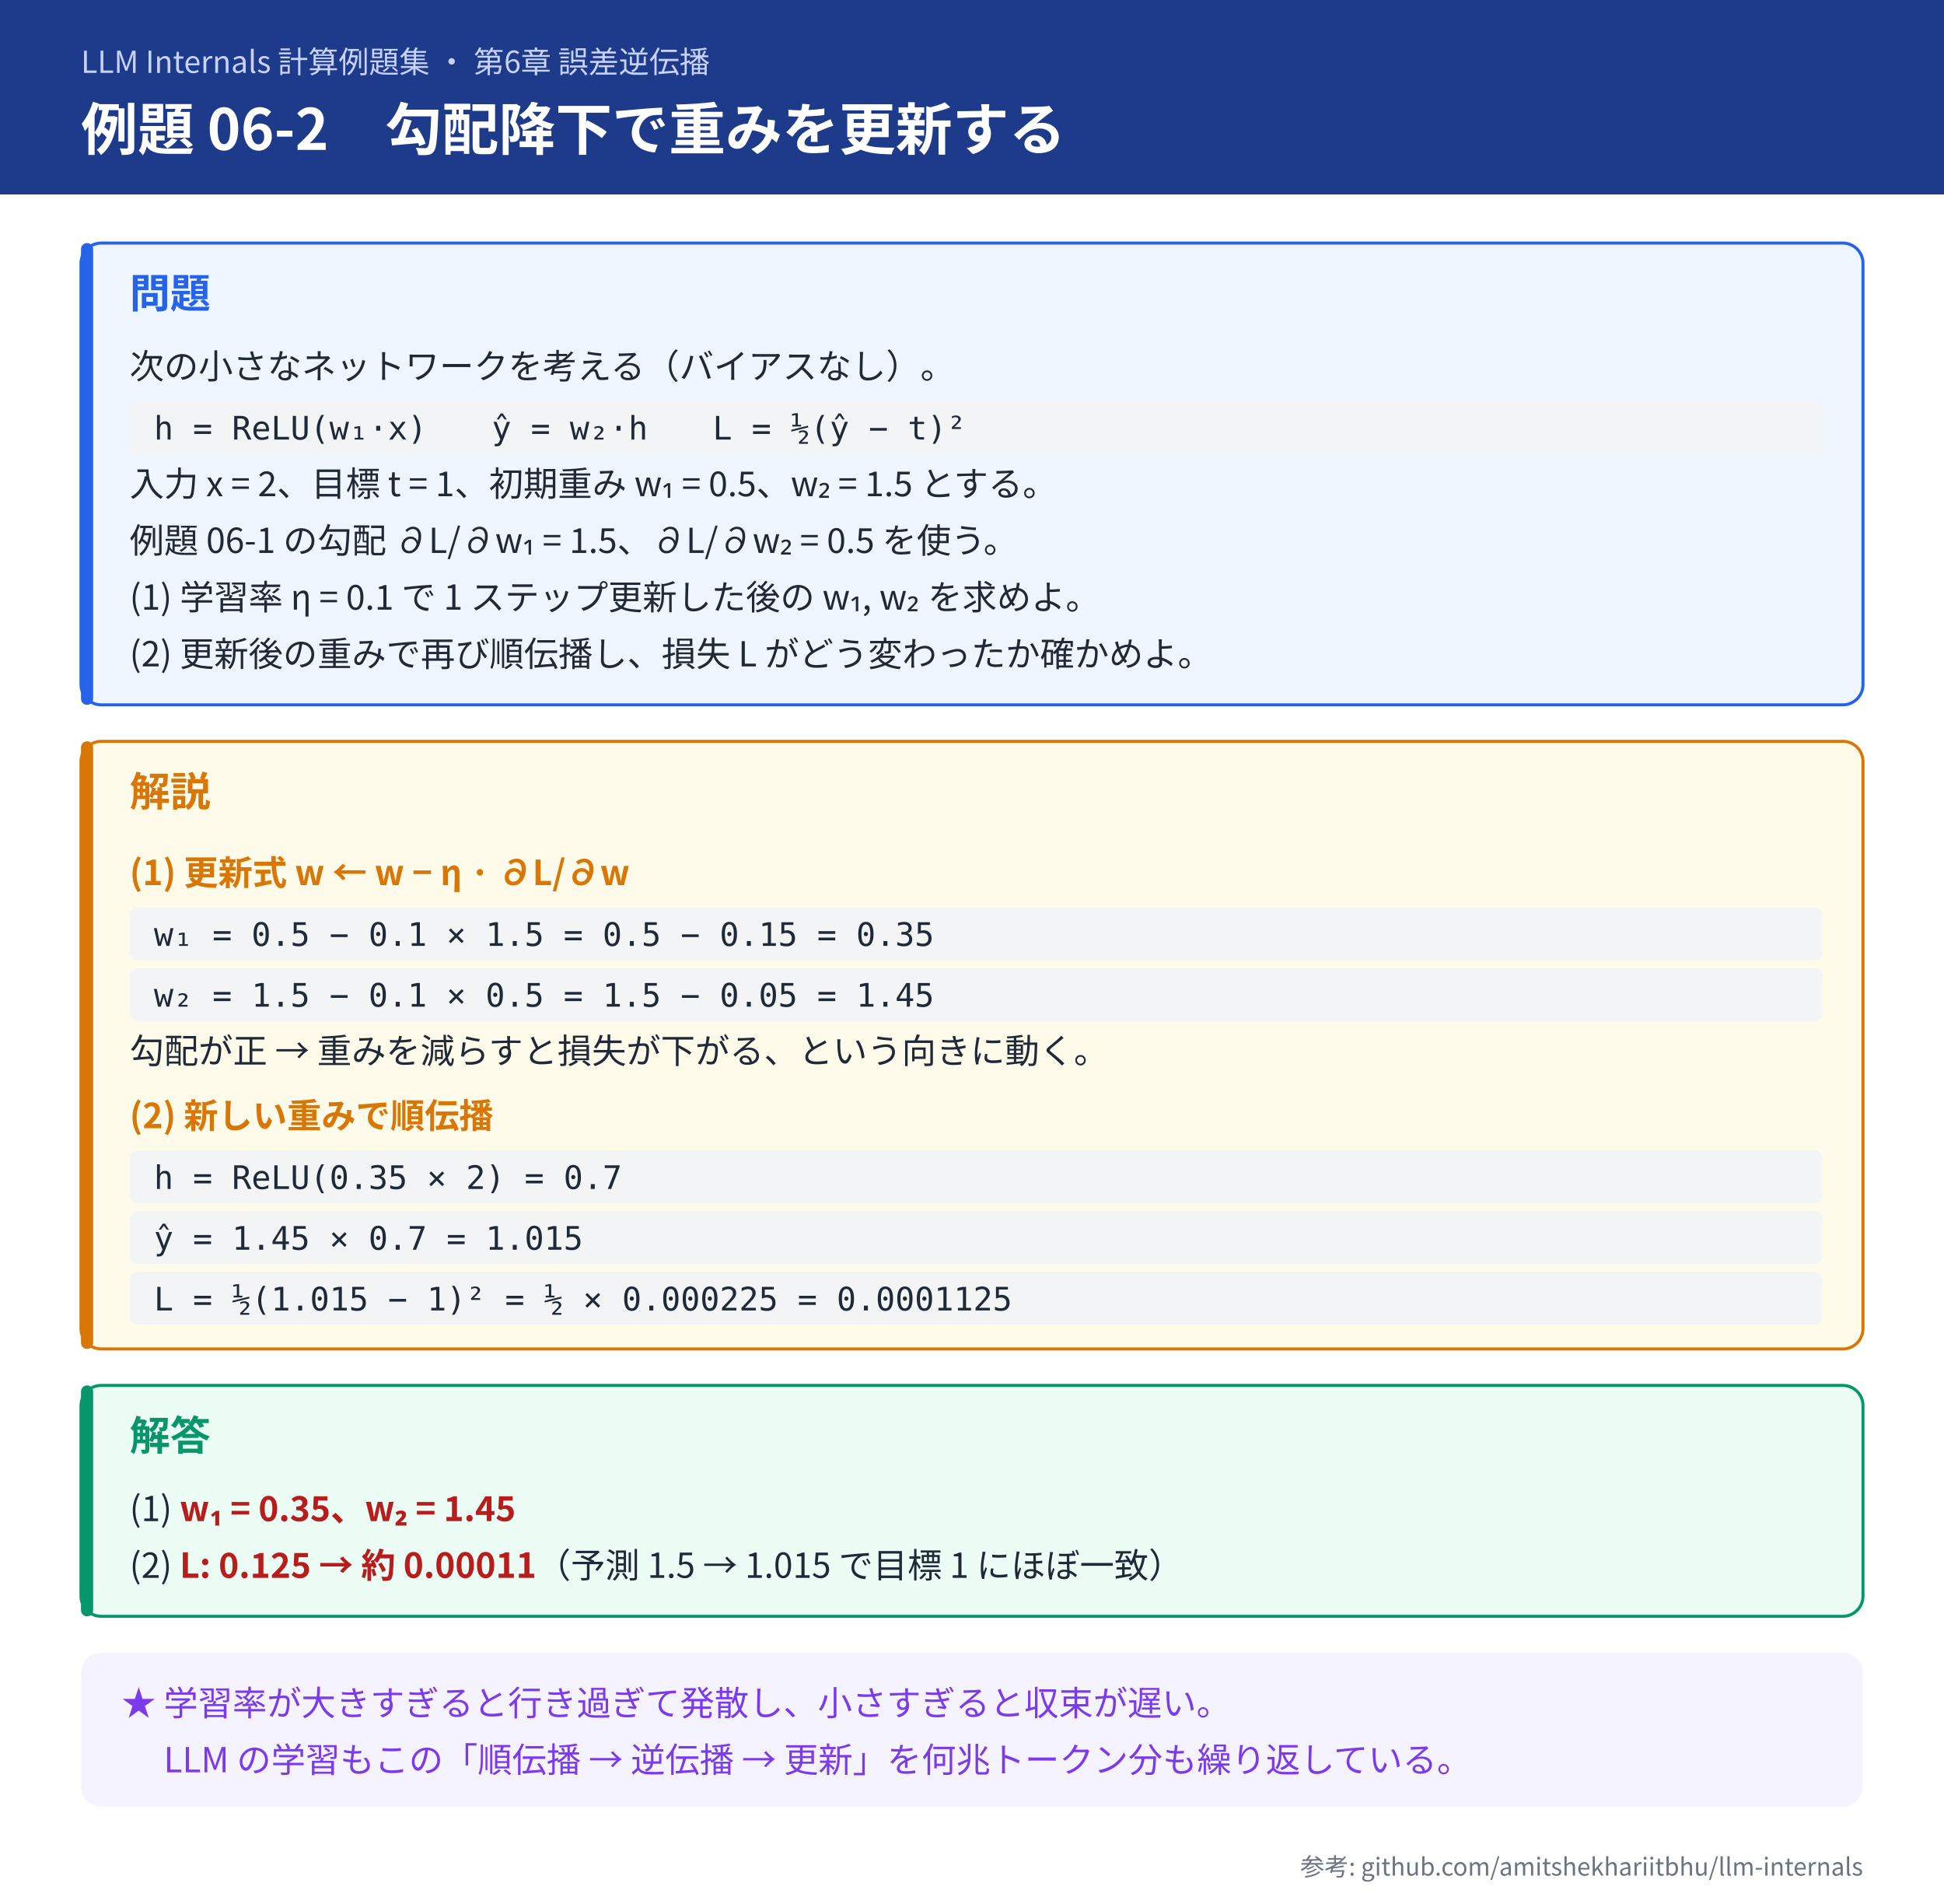
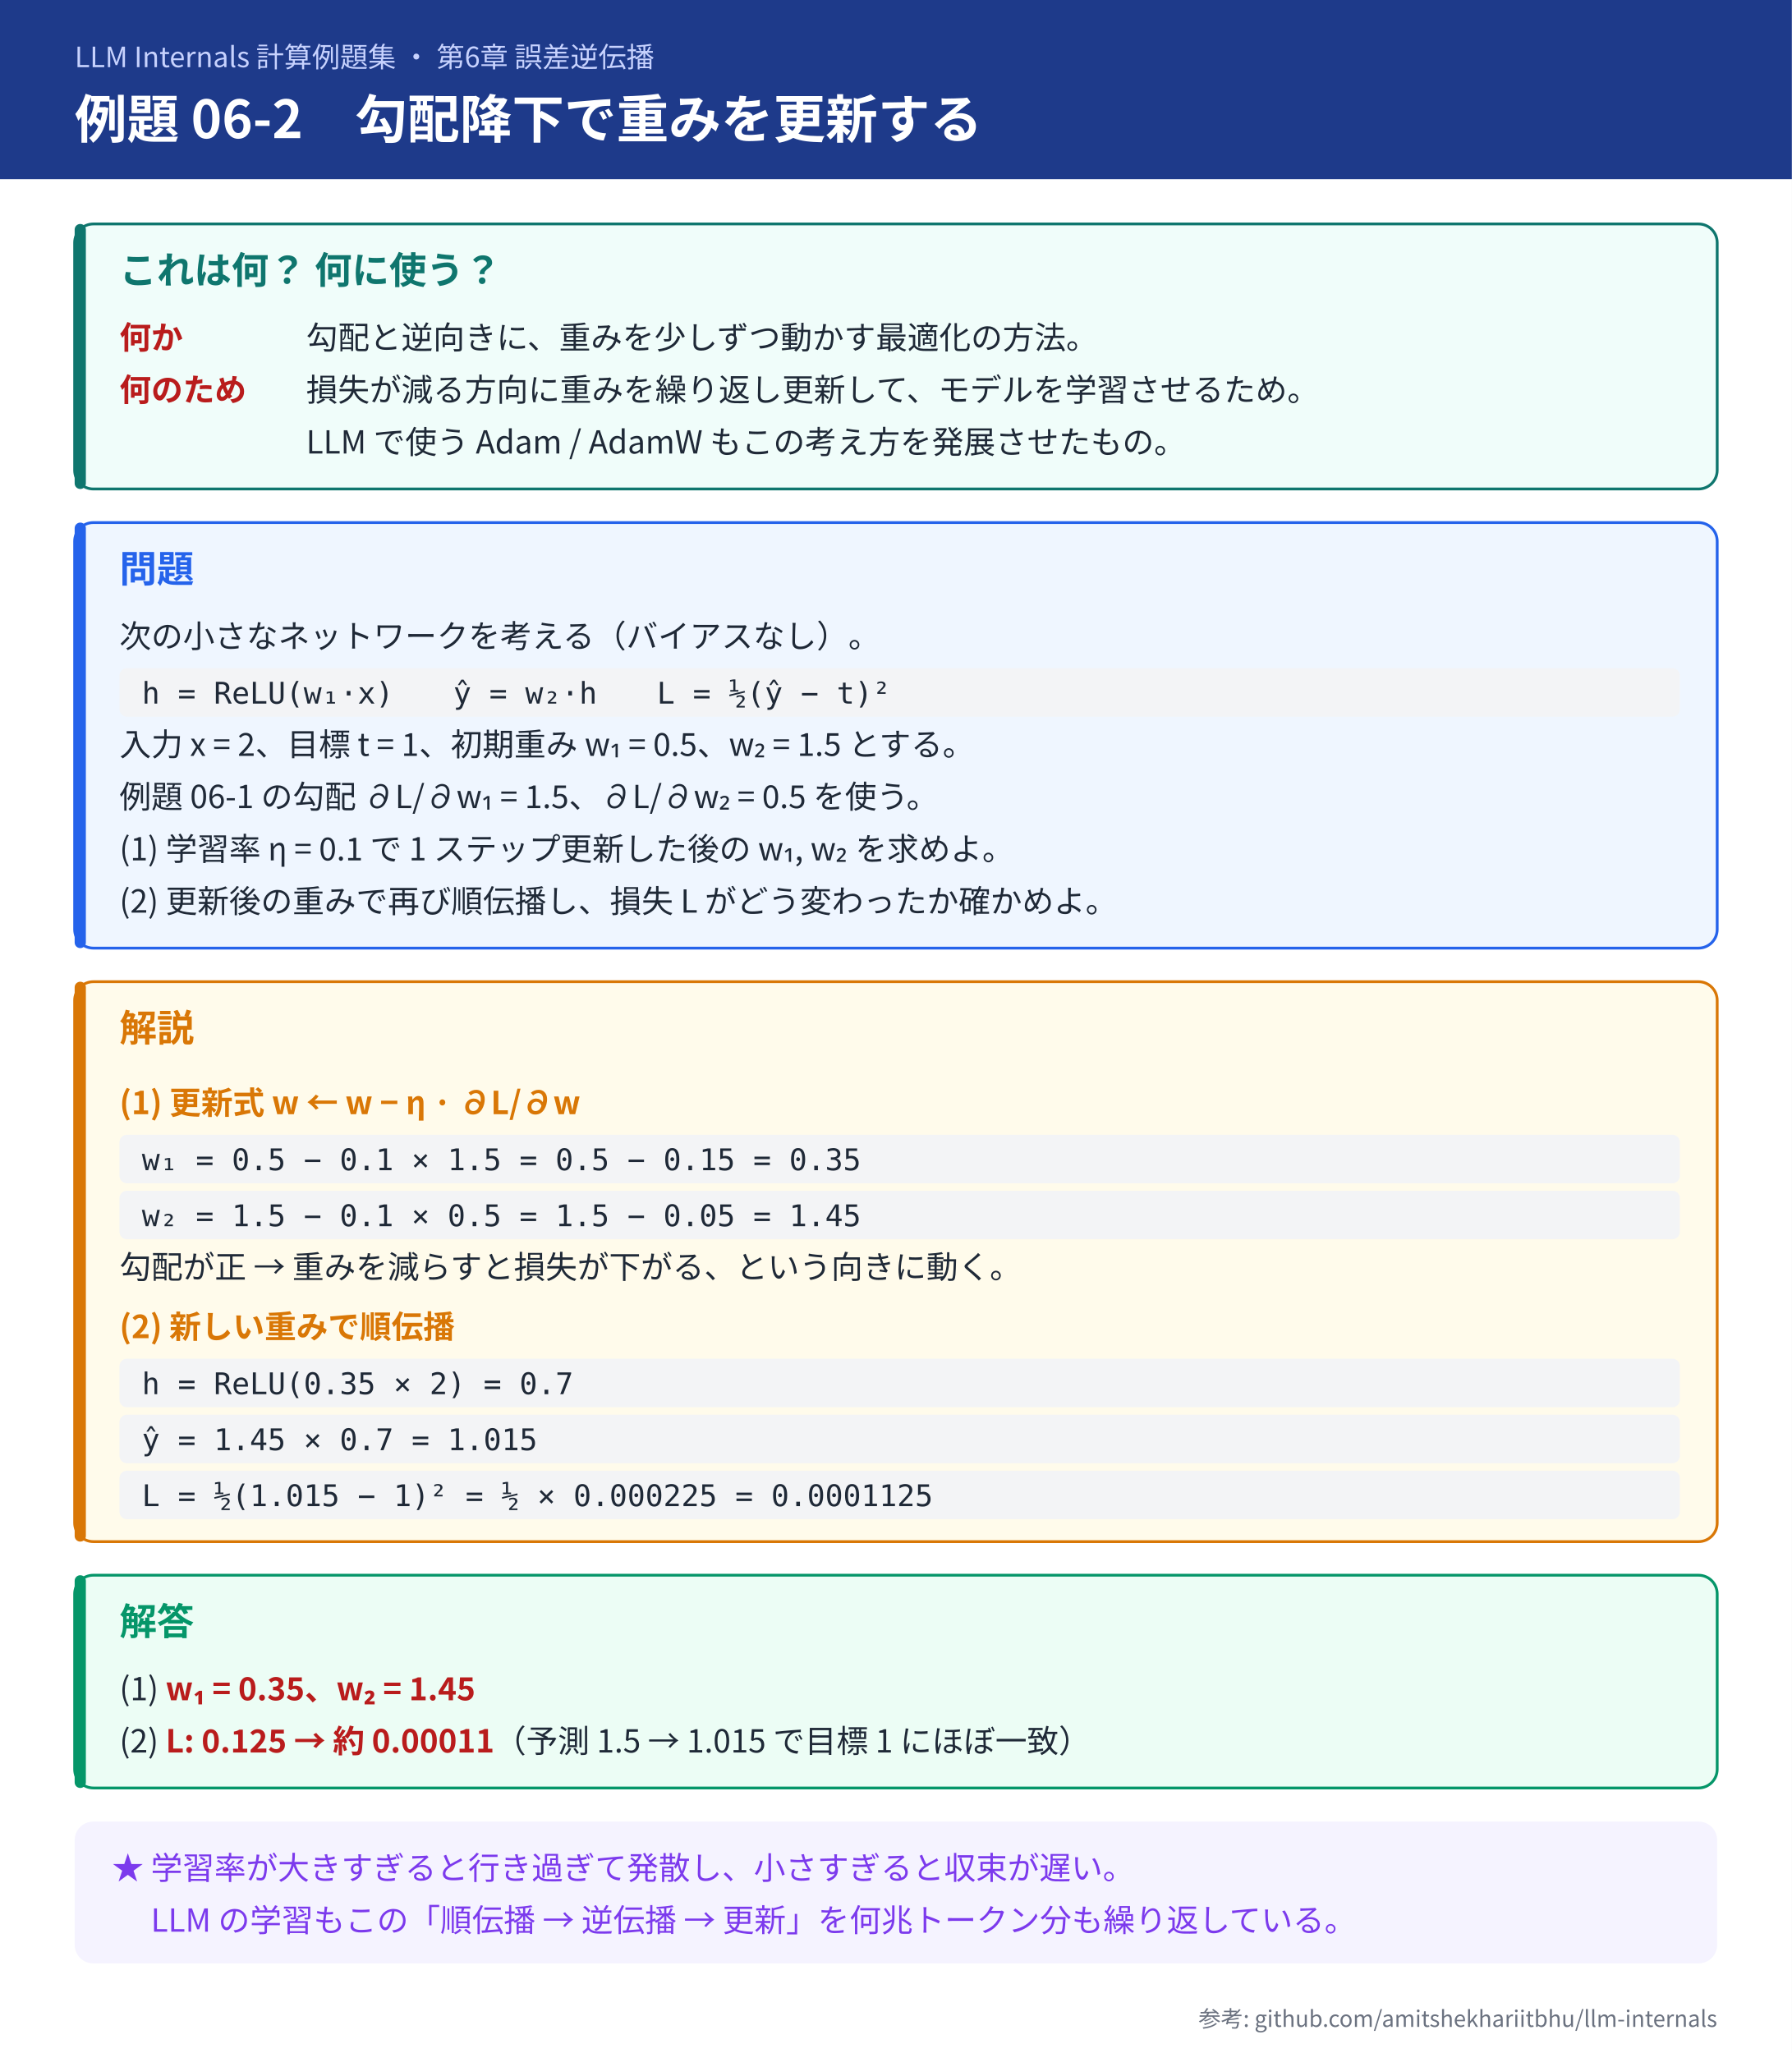
- <svg xmlns="http://www.w3.org/2000/svg" width="960" height="940" viewBox="0 0 960 940" font-family="'Noto Sans CJK JP','Noto Sans JP','Hiragino Sans','Yu Gothic','Meiryo','IPAGothic',sans-serif">
-   <rect width="960" height="940" fill="#ffffff" />
+ <svg xmlns="http://www.w3.org/2000/svg" width="960" height="1100" viewBox="0 0 960 1100" font-family="'Noto Sans CJK JP','Noto Sans JP','Hiragino Sans','Yu Gothic','Meiryo','IPAGothic',sans-serif">
+   <rect width="960" height="1100" fill="#ffffff" />
  <rect x="0" y="0" width="960" height="96" fill="#1e3a8a" />
  <text x="40" y="36" font-size="15" fill="#c7d2fe">LLM Internals 計算例題集 ・ 第6章 誤差逆伝播</text>
  <text x="40" y="74" font-size="28" font-weight="700" fill="#ffffff">例題 06-2　勾配降下で重みを更新する</text>
-   <rect x="40" y="120" width="880" height="228" rx="10" fill="#eff6ff" stroke="#2563eb" stroke-width="1.5" />
-   <rect x="40" y="120" width="6" height="228" rx="3" fill="#2563eb" />
-   <text x="64" y="152" font-size="20" font-weight="700" fill="#2563eb">問題</text>
-   <text x="64" y="187" font-size="17" fill="#1f2937" xml:space="preserve">次の小さなネットワークを考える（バイアスなし）。</text>
-   <rect x="64" y="198" width="836" height="26" rx="4" fill="#f3f4f6" />
-   <text x="76" y="217" font-family="'DejaVu Sans Mono','Menlo','Consolas','Noto Sans Mono CJK JP','IPAGothic',monospace" font-size="16" fill="#1f2937" xml:space="preserve">h = ReLU(w₁·x)　　ŷ = w₂·h　　L = ½(ŷ − t)²</text>
-   <text x="64" y="245" font-size="17" fill="#1f2937" xml:space="preserve">入力 x = 2、目標 t = 1、初期重み w₁ = 0.5、w₂ = 1.5 とする。</text>
-   <text x="64" y="273" font-size="17" fill="#1f2937" xml:space="preserve">例題 06-1 の勾配 ∂L/∂w₁ = 1.5、∂L/∂w₂ = 0.5 を使う。</text>
-   <text x="64" y="301" font-size="17" fill="#1f2937" xml:space="preserve">(1) 学習率 η = 0.1 で 1 ステップ更新した後の w₁, w₂ を求めよ。</text>
-   <text x="64" y="329" font-size="17" fill="#1f2937" xml:space="preserve">(2) 更新後の重みで再び順伝播し、損失 L がどう変わったか確かめよ。</text>
-   <rect x="40" y="366" width="880" height="300" rx="10" fill="#fffbeb" stroke="#d97706" stroke-width="1.5" />
-   <rect x="40" y="366" width="6" height="300" rx="3" fill="#d97706" />
-   <text x="64" y="398" font-size="20" font-weight="700" fill="#d97706">解説</text>
-   <text x="64" y="437" font-size="17" font-weight="700" fill="#d97706">(1) 更新式 w ← w − η · ∂L/∂w</text>
-   <rect x="64" y="448" width="836" height="26" rx="4" fill="#f3f4f6" />
-   <text x="76" y="467" font-family="'DejaVu Sans Mono','Menlo','Consolas','Noto Sans Mono CJK JP','IPAGothic',monospace" font-size="16" fill="#1f2937" xml:space="preserve">w₁ = 0.5 − 0.1 × 1.5 = 0.5 − 0.15 = 0.35</text>
-   <rect x="64" y="478" width="836" height="26" rx="4" fill="#f3f4f6" />
-   <text x="76" y="497" font-family="'DejaVu Sans Mono','Menlo','Consolas','Noto Sans Mono CJK JP','IPAGothic',monospace" font-size="16" fill="#1f2937" xml:space="preserve">w₂ = 1.5 − 0.1 × 0.5 = 1.5 − 0.05 = 1.45</text>
-   <text x="64" y="525" font-size="17" fill="#1f2937" xml:space="preserve">勾配が正 → 重みを減らすと損失が下がる、という向きに動く。</text>
-   <text x="64" y="557" font-size="17" font-weight="700" fill="#d97706">(2) 新しい重みで順伝播</text>
-   <rect x="64" y="568" width="836" height="26" rx="4" fill="#f3f4f6" />
-   <text x="76" y="587" font-family="'DejaVu Sans Mono','Menlo','Consolas','Noto Sans Mono CJK JP','IPAGothic',monospace" font-size="16" fill="#1f2937" xml:space="preserve">h = ReLU(0.35 × 2) = 0.7</text>
-   <rect x="64" y="598" width="836" height="26" rx="4" fill="#f3f4f6" />
-   <text x="76" y="617" font-family="'DejaVu Sans Mono','Menlo','Consolas','Noto Sans Mono CJK JP','IPAGothic',monospace" font-size="16" fill="#1f2937" xml:space="preserve">ŷ = 1.45 × 0.7 = 1.015</text>
-   <rect x="64" y="628" width="836" height="26" rx="4" fill="#f3f4f6" />
-   <text x="76" y="647" font-family="'DejaVu Sans Mono','Menlo','Consolas','Noto Sans Mono CJK JP','IPAGothic',monospace" font-size="16" fill="#1f2937" xml:space="preserve">L = ½(1.015 − 1)² = ½ × 0.000225 = 0.0001125</text>
-   <rect x="40" y="684" width="880" height="114" rx="10" fill="#ecfdf5" stroke="#059669" stroke-width="1.5" />
-   <rect x="40" y="684" width="6" height="114" rx="3" fill="#059669" />
-   <text x="64" y="716" font-size="20" font-weight="700" fill="#059669">解答</text>
-   <text x="64" y="751" font-size="17" fill="#1f2937" xml:space="preserve">(1) <tspan font-weight="700" fill="#b91c1c">w₁ = 0.35、w₂ = 1.45</tspan>
+   <rect x="40" y="120" width="880" height="142" rx="10" fill="#f0fdfa" stroke="#0f766e" stroke-width="1.5" />
+   <rect x="40" y="120" width="6" height="142" rx="3" fill="#0f766e" />
+   <text x="64" y="152" font-size="20" font-weight="700" fill="#0f766e">これは何？ 何に使う？</text>
+   <text x="64" y="187" font-size="17" font-weight="700" fill="#b91c1c">何か</text>
+   <text x="164" y="187" font-size="17" fill="#1f2937" xml:space="preserve">勾配と逆向きに、重みを少しずつ動かす最適化の方法。</text>
+   <text x="64" y="215" font-size="17" font-weight="700" fill="#b91c1c">何のため</text>
+   <text x="164" y="215" font-size="17" fill="#1f2937" xml:space="preserve">損失が減る方向に重みを繰り返し更新して、モデルを学習させるため。</text>
+   <text x="164" y="243" font-size="17" fill="#1f2937" xml:space="preserve">LLM で使う Adam / AdamW もこの考え方を発展させたもの。</text>
+   <rect x="40" y="280" width="880" height="228" rx="10" fill="#eff6ff" stroke="#2563eb" stroke-width="1.5" />
+   <rect x="40" y="280" width="6" height="228" rx="3" fill="#2563eb" />
+   <text x="64" y="312" font-size="20" font-weight="700" fill="#2563eb">問題</text>
+   <text x="64" y="347" font-size="17" fill="#1f2937" xml:space="preserve">次の小さなネットワークを考える（バイアスなし）。</text>
+   <rect x="64" y="358" width="836" height="26" rx="4" fill="#f3f4f6" />
+   <text x="76" y="377" font-family="'DejaVu Sans Mono','Menlo','Consolas','Noto Sans Mono CJK JP','IPAGothic',monospace" font-size="16" fill="#1f2937" xml:space="preserve">h = ReLU(w₁·x)　　ŷ = w₂·h　　L = ½(ŷ − t)²</text>
+   <text x="64" y="405" font-size="17" fill="#1f2937" xml:space="preserve">入力 x = 2、目標 t = 1、初期重み w₁ = 0.5、w₂ = 1.5 とする。</text>
+   <text x="64" y="433" font-size="17" fill="#1f2937" xml:space="preserve">例題 06-1 の勾配 ∂L/∂w₁ = 1.5、∂L/∂w₂ = 0.5 を使う。</text>
+   <text x="64" y="461" font-size="17" fill="#1f2937" xml:space="preserve">(1) 学習率 η = 0.1 で 1 ステップ更新した後の w₁, w₂ を求めよ。</text>
+   <text x="64" y="489" font-size="17" fill="#1f2937" xml:space="preserve">(2) 更新後の重みで再び順伝播し、損失 L がどう変わったか確かめよ。</text>
+   <rect x="40" y="526" width="880" height="300" rx="10" fill="#fffbeb" stroke="#d97706" stroke-width="1.5" />
+   <rect x="40" y="526" width="6" height="300" rx="3" fill="#d97706" />
+   <text x="64" y="558" font-size="20" font-weight="700" fill="#d97706">解説</text>
+   <text x="64" y="597" font-size="17" font-weight="700" fill="#d97706">(1) 更新式 w ← w − η · ∂L/∂w</text>
+   <rect x="64" y="608" width="836" height="26" rx="4" fill="#f3f4f6" />
+   <text x="76" y="627" font-family="'DejaVu Sans Mono','Menlo','Consolas','Noto Sans Mono CJK JP','IPAGothic',monospace" font-size="16" fill="#1f2937" xml:space="preserve">w₁ = 0.5 − 0.1 × 1.5 = 0.5 − 0.15 = 0.35</text>
+   <rect x="64" y="638" width="836" height="26" rx="4" fill="#f3f4f6" />
+   <text x="76" y="657" font-family="'DejaVu Sans Mono','Menlo','Consolas','Noto Sans Mono CJK JP','IPAGothic',monospace" font-size="16" fill="#1f2937" xml:space="preserve">w₂ = 1.5 − 0.1 × 0.5 = 1.5 − 0.05 = 1.45</text>
+   <text x="64" y="685" font-size="17" fill="#1f2937" xml:space="preserve">勾配が正 → 重みを減らすと損失が下がる、という向きに動く。</text>
+   <text x="64" y="717" font-size="17" font-weight="700" fill="#d97706">(2) 新しい重みで順伝播</text>
+   <rect x="64" y="728" width="836" height="26" rx="4" fill="#f3f4f6" />
+   <text x="76" y="747" font-family="'DejaVu Sans Mono','Menlo','Consolas','Noto Sans Mono CJK JP','IPAGothic',monospace" font-size="16" fill="#1f2937" xml:space="preserve">h = ReLU(0.35 × 2) = 0.7</text>
+   <rect x="64" y="758" width="836" height="26" rx="4" fill="#f3f4f6" />
+   <text x="76" y="777" font-family="'DejaVu Sans Mono','Menlo','Consolas','Noto Sans Mono CJK JP','IPAGothic',monospace" font-size="16" fill="#1f2937" xml:space="preserve">ŷ = 1.45 × 0.7 = 1.015</text>
+   <rect x="64" y="788" width="836" height="26" rx="4" fill="#f3f4f6" />
+   <text x="76" y="807" font-family="'DejaVu Sans Mono','Menlo','Consolas','Noto Sans Mono CJK JP','IPAGothic',monospace" font-size="16" fill="#1f2937" xml:space="preserve">L = ½(1.015 − 1)² = ½ × 0.000225 = 0.0001125</text>
+   <rect x="40" y="844" width="880" height="114" rx="10" fill="#ecfdf5" stroke="#059669" stroke-width="1.5" />
+   <rect x="40" y="844" width="6" height="114" rx="3" fill="#059669" />
+   <text x="64" y="876" font-size="20" font-weight="700" fill="#059669">解答</text>
+   <text x="64" y="911" font-size="17" fill="#1f2937" xml:space="preserve">(1) <tspan font-weight="700" fill="#b91c1c">w₁ = 0.35、w₂ = 1.45</tspan>
  </text>
-   <text x="64" y="779" font-size="17" fill="#1f2937" xml:space="preserve">(2) <tspan font-weight="700" fill="#b91c1c">L: 0.125 → 約 0.00011</tspan>（予測 1.5 → 1.015 で目標 1 にほぼ一致）</text>
-   <rect x="40" y="816" width="880" height="76" rx="10" fill="#f5f3ff" />
-   <text x="60" y="847" font-size="17" fill="#7c3aed" xml:space="preserve">★ 学習率が大きすぎると行き過ぎて発散し、小さすぎると収束が遅い。</text>
-   <text x="60" y="875" font-size="17" fill="#7c3aed" xml:space="preserve">　 LLM の学習もこの「順伝播 → 逆伝播 → 更新」を何兆トークン分も繰り返している。</text>
-   <text x="920" y="926" font-size="12" text-anchor="end" fill="#6b7280">参考: github.com/amitshekhariitbhu/llm-internals</text>
+   <text x="64" y="939" font-size="17" fill="#1f2937" xml:space="preserve">(2) <tspan font-weight="700" fill="#b91c1c">L: 0.125 → 約 0.00011</tspan>（予測 1.5 → 1.015 で目標 1 にほぼ一致）</text>
+   <rect x="40" y="976" width="880" height="76" rx="10" fill="#f5f3ff" />
+   <text x="60" y="1007" font-size="17" fill="#7c3aed" xml:space="preserve">★ 学習率が大きすぎると行き過ぎて発散し、小さすぎると収束が遅い。</text>
+   <text x="60" y="1035" font-size="17" fill="#7c3aed" xml:space="preserve">　 LLM の学習もこの「順伝播 → 逆伝播 → 更新」を何兆トークン分も繰り返している。</text>
+   <text x="920" y="1086" font-size="12" text-anchor="end" fill="#6b7280">参考: github.com/amitshekhariitbhu/llm-internals</text>
</svg>
